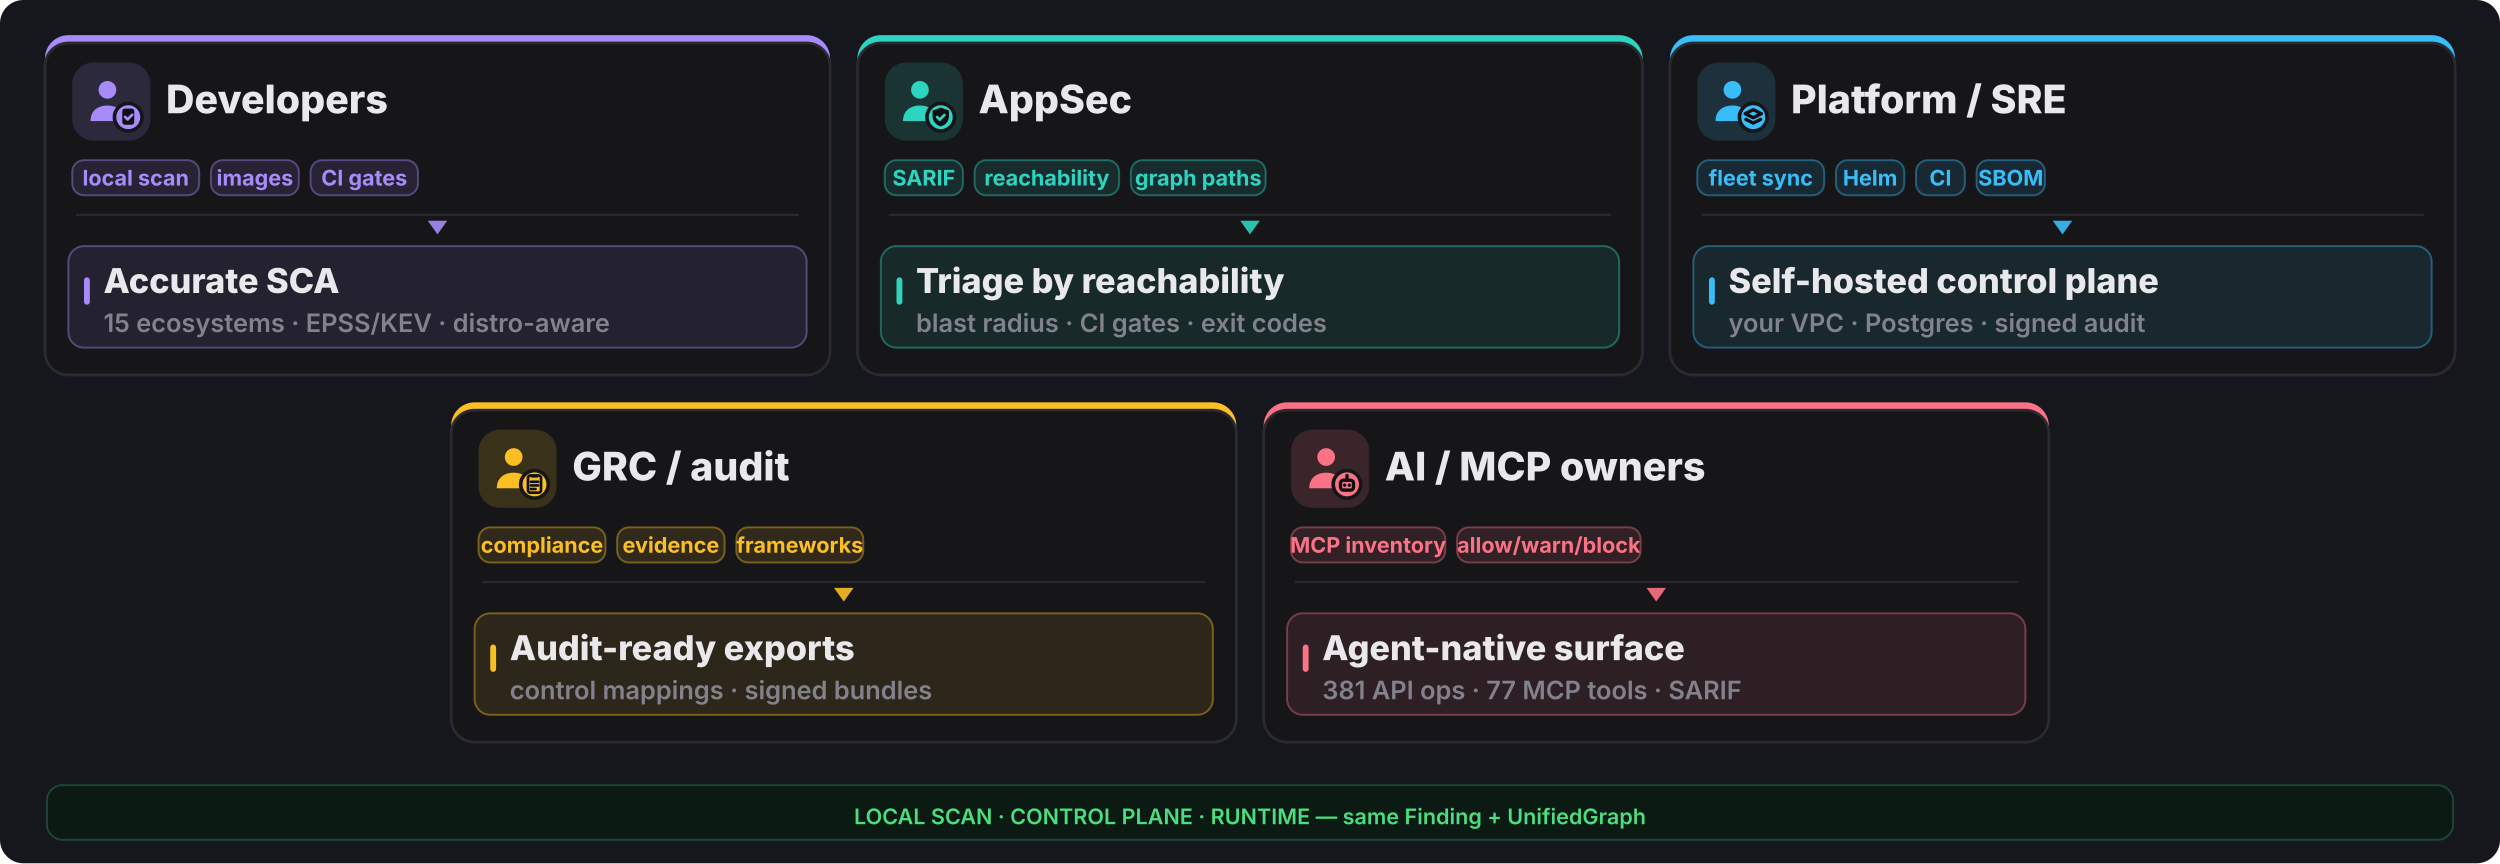
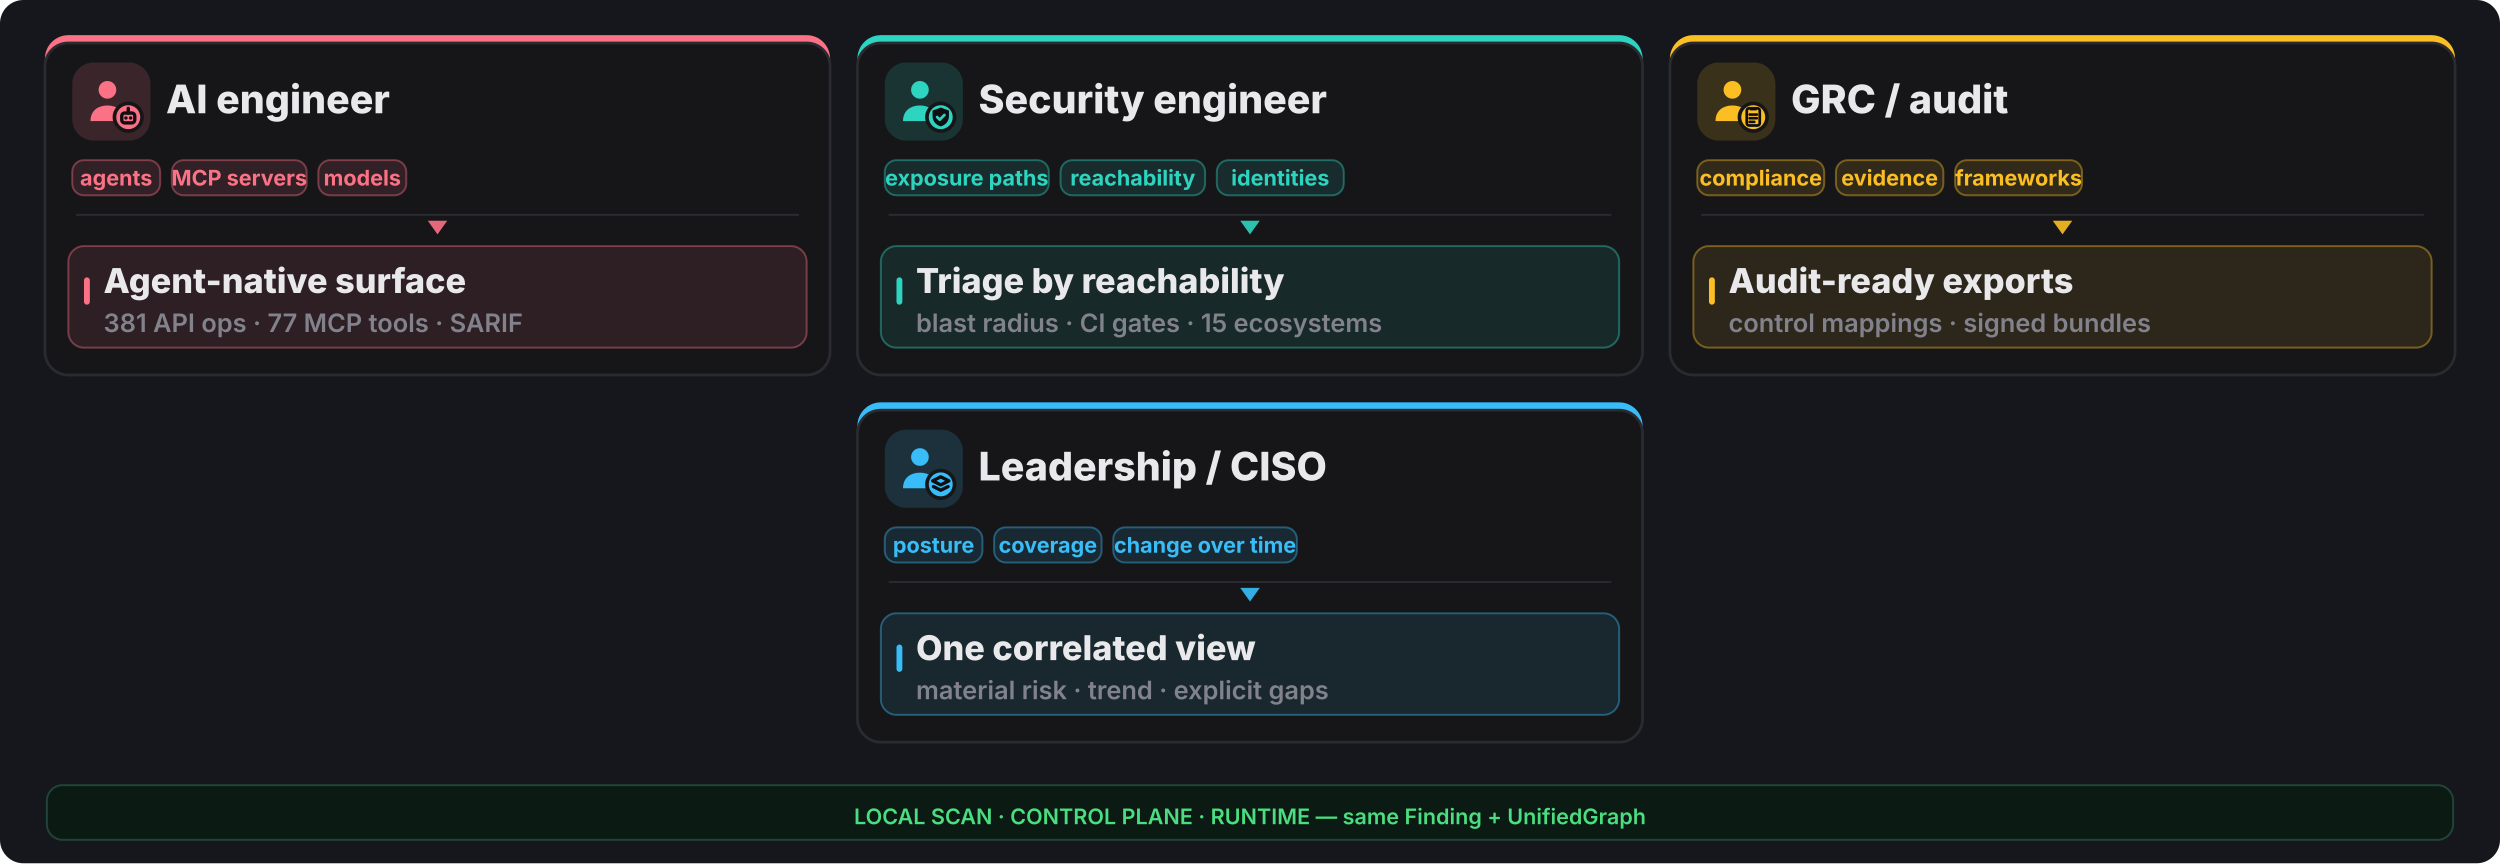
<svg xmlns="http://www.w3.org/2000/svg" width="1280" height="442" viewBox="0 0 1280 442" fill="none">
  <rect width="1280" height="442" rx="12" fill="#16161d" />
-   <rect x="23" y="18" width="402" height="174" rx="12" fill="#a78bfa" />
+   <rect x="23" y="18" width="402" height="174" rx="12" fill="#fb7185" />
  <rect x="23" y="22" width="402" height="170" rx="12" fill="#161619" stroke="#2a2a31" stroke-width="1.4" />
-   <rect x="37" y="32" width="40" height="40" rx="11" fill="#a78bfa" opacity="0.16" />
+   <rect x="37" y="32" width="40" height="40" rx="11" fill="#fb7185" opacity="0.16" />
  <g transform="translate(41,36) scale(1.333333)">
-     <circle cx="10.5" cy="7.5" r="3.4" fill="#a78bfa" />
-     <path d="M4 19.5c0-4 2.9-6 6.5-6s6.5 2 6.5 6z" fill="#a78bfa" />
+     <circle cx="10.5" cy="7.5" r="3.4" fill="#fb7185" />
+     <path d="M4 19.5c0-4 2.9-6 6.5-6s6.5 2 6.5 6z" fill="#fb7185" />
    <circle cx="18.5" cy="18" r="6" fill="#161619" />
-     <circle cx="18.5" cy="18" r="4.6" fill="#a78bfa" />
+     <circle cx="18.5" cy="18" r="4.6" fill="#fb7185" />
    <g fill="none" stroke="#0f0f13" stroke-width="1.3" stroke-linecap="round" stroke-linejoin="round">
-       <rect x="16.2" y="14.7" width="4.6" height="6.2" rx="1" fill="#0f0f13" stroke="none" />
-       <path d="M17.3 17.9l.95.95 1.75-1.75" stroke="#a78bfa" stroke-width="1.05" />
+       <rect x="16" y="16.4" width="5" height="3.8" rx="1.1" />
+       <path d="M17.6 18.3h.01 M19.4 18.3h.01 M18.5 14.6v1.8" />
    </g>
  </g>
-   <text x="85" y="58" font-family="Inter,system-ui,sans-serif" font-size="20.15" font-weight="800" fill="#e9e9ec">Developers</text>
-   <rect x="37" y="82" width="65" height="18" rx="6" fill="#a78bfa" fill-opacity="0.12" stroke="#a78bfa" stroke-opacity="0.4" />
-   <text x="69.5" y="95" text-anchor="middle" font-family="Inter,system-ui,sans-serif" font-size="11.05" font-weight="700" fill="#a78bfa">local scan</text>
-   <rect x="108" y="82" width="45" height="18" rx="6" fill="#a78bfa" fill-opacity="0.12" stroke="#a78bfa" stroke-opacity="0.4" />
-   <text x="130.5" y="95" text-anchor="middle" font-family="Inter,system-ui,sans-serif" font-size="11.05" font-weight="700" fill="#a78bfa">images</text>
-   <rect x="159" y="82" width="55" height="18" rx="6" fill="#a78bfa" fill-opacity="0.12" stroke="#a78bfa" stroke-opacity="0.4" />
-   <text x="186.5" y="95" text-anchor="middle" font-family="Inter,system-ui,sans-serif" font-size="11.05" font-weight="700" fill="#a78bfa">CI gates</text>
+   <text x="85" y="58" font-family="Inter,system-ui,sans-serif" font-size="20.15" font-weight="800" fill="#e9e9ec">AI engineer</text>
+   <rect x="37" y="82" width="45" height="18" rx="6" fill="#fb7185" fill-opacity="0.12" stroke="#fb7185" stroke-opacity="0.4" />
+   <text x="59.5" y="95" text-anchor="middle" font-family="Inter,system-ui,sans-serif" font-size="11.05" font-weight="700" fill="#fb7185">agents</text>
+   <rect x="88" y="82" width="69" height="18" rx="6" fill="#fb7185" fill-opacity="0.12" stroke="#fb7185" stroke-opacity="0.4" />
+   <text x="122.5" y="95" text-anchor="middle" font-family="Inter,system-ui,sans-serif" font-size="11.05" font-weight="700" fill="#fb7185">MCP servers</text>
+   <rect x="163" y="82" width="45" height="18" rx="6" fill="#fb7185" fill-opacity="0.12" stroke="#fb7185" stroke-opacity="0.4" />
+   <text x="185.5" y="95" text-anchor="middle" font-family="Inter,system-ui,sans-serif" font-size="11.05" font-weight="700" fill="#fb7185">models</text>
  <line x1="39" y1="110" x2="409" y2="110" stroke="#2a2a31" stroke-width="1" />
-   <polygon points="224,120 219,113 229,113" fill="#a78bfa" opacity="0.9" />
-   <rect x="35" y="126" width="378" height="52" rx="8" fill="#a78bfa" opacity="0.10" />
-   <rect x="35" y="126" width="378" height="52" rx="8" fill="none" stroke="#a78bfa" opacity="0.4" />
-   <rect x="43" y="142" width="3" height="14" rx="1.5" fill="#a78bfa" />
-   <text x="53" y="150" font-family="Inter,system-ui,sans-serif" font-size="17.55" font-weight="800" fill="#e9e9ec">Accurate SCA</text>
-   <text x="53" y="170" font-family="Inter,system-ui,sans-serif" font-size="13.0" font-weight="600" fill="#82828c">15 ecosystems · EPSS/KEV · distro-aware</text>
+   <polygon points="224,120 219,113 229,113" fill="#fb7185" opacity="0.9" />
+   <rect x="35" y="126" width="378" height="52" rx="8" fill="#fb7185" opacity="0.10" />
+   <rect x="35" y="126" width="378" height="52" rx="8" fill="none" stroke="#fb7185" opacity="0.4" />
+   <rect x="43" y="142" width="3" height="14" rx="1.5" fill="#fb7185" />
+   <text x="53" y="150" font-family="Inter,system-ui,sans-serif" font-size="17.55" font-weight="800" fill="#e9e9ec">Agent-native surface</text>
+   <text x="53" y="170" font-family="Inter,system-ui,sans-serif" font-size="13.0" font-weight="600" fill="#82828c">381 API ops · 77 MCP tools · SARIF</text>
  <rect x="439" y="18" width="402" height="174" rx="12" fill="#2dd4bf" />
  <rect x="439" y="22" width="402" height="170" rx="12" fill="#161619" stroke="#2a2a31" stroke-width="1.4" />
  <rect x="453" y="32" width="40" height="40" rx="11" fill="#2dd4bf" opacity="0.16" />
  <g transform="translate(457,36) scale(1.333333)">
    <circle cx="10.5" cy="7.5" r="3.4" fill="#2dd4bf" />
    <path d="M4 19.5c0-4 2.9-6 6.5-6s6.5 2 6.5 6z" fill="#2dd4bf" />
    <circle cx="18.5" cy="18" r="6" fill="#161619" />
    <circle cx="18.5" cy="18" r="4.6" fill="#2dd4bf" />
    <g fill="none" stroke="#0f0f13" stroke-width="1.3" stroke-linecap="round" stroke-linejoin="round">
      <path d="M18.5 14.3l3.15 1.15v2.1c0 2.1-1.4 3.5-3.15 4-1.75-.5-3.15-1.9-3.15-4v-2.1z" fill="#0f0f13" stroke="none" />
      <path d="M17.1 17.95l1 1 1.8-1.8" stroke="#2dd4bf" stroke-width="1.05" />
    </g>
  </g>
-   <text x="501" y="58" font-family="Inter,system-ui,sans-serif" font-size="20.15" font-weight="800" fill="#e9e9ec">AppSec</text>
-   <rect x="453" y="82" width="40" height="18" rx="6" fill="#2dd4bf" fill-opacity="0.12" stroke="#2dd4bf" stroke-opacity="0.4" />
-   <text x="473.0" y="95" text-anchor="middle" font-family="Inter,system-ui,sans-serif" font-size="11.05" font-weight="700" fill="#2dd4bf">SARIF</text>
-   <rect x="499" y="82" width="74" height="18" rx="6" fill="#2dd4bf" fill-opacity="0.12" stroke="#2dd4bf" stroke-opacity="0.4" />
-   <text x="536.0" y="95" text-anchor="middle" font-family="Inter,system-ui,sans-serif" font-size="11.05" font-weight="700" fill="#2dd4bf">reachability</text>
-   <rect x="579" y="82" width="69" height="18" rx="6" fill="#2dd4bf" fill-opacity="0.12" stroke="#2dd4bf" stroke-opacity="0.4" />
-   <text x="613.5" y="95" text-anchor="middle" font-family="Inter,system-ui,sans-serif" font-size="11.05" font-weight="700" fill="#2dd4bf">graph paths</text>
+   <text x="501" y="58" font-family="Inter,system-ui,sans-serif" font-size="20.15" font-weight="800" fill="#e9e9ec">Security engineer</text>
+   <rect x="453" y="82" width="84" height="18" rx="6" fill="#2dd4bf" fill-opacity="0.12" stroke="#2dd4bf" stroke-opacity="0.4" />
+   <text x="495.0" y="95" text-anchor="middle" font-family="Inter,system-ui,sans-serif" font-size="11.05" font-weight="700" fill="#2dd4bf">exposure paths</text>
+   <rect x="543" y="82" width="74" height="18" rx="6" fill="#2dd4bf" fill-opacity="0.12" stroke="#2dd4bf" stroke-opacity="0.4" />
+   <text x="580.0" y="95" text-anchor="middle" font-family="Inter,system-ui,sans-serif" font-size="11.05" font-weight="700" fill="#2dd4bf">reachability</text>
+   <rect x="623" y="82" width="65" height="18" rx="6" fill="#2dd4bf" fill-opacity="0.12" stroke="#2dd4bf" stroke-opacity="0.4" />
+   <text x="655.5" y="95" text-anchor="middle" font-family="Inter,system-ui,sans-serif" font-size="11.05" font-weight="700" fill="#2dd4bf">identities</text>
  <line x1="455" y1="110" x2="825" y2="110" stroke="#2a2a31" stroke-width="1" />
  <polygon points="640,120 635,113 645,113" fill="#2dd4bf" opacity="0.9" />
  <rect x="451" y="126" width="378" height="52" rx="8" fill="#2dd4bf" opacity="0.10" />
  <rect x="451" y="126" width="378" height="52" rx="8" fill="none" stroke="#2dd4bf" opacity="0.4" />
  <rect x="459" y="142" width="3" height="14" rx="1.5" fill="#2dd4bf" />
  <text x="469" y="150" font-family="Inter,system-ui,sans-serif" font-size="17.55" font-weight="800" fill="#e9e9ec">Triage by reachability</text>
-   <text x="469" y="170" font-family="Inter,system-ui,sans-serif" font-size="13.0" font-weight="600" fill="#82828c">blast radius · CI gates · exit codes</text>
-   <rect x="855" y="18" width="402" height="174" rx="12" fill="#38bdf8" />
+   <text x="469" y="170" font-family="Inter,system-ui,sans-serif" font-size="13.0" font-weight="600" fill="#82828c">blast radius · CI gates · 15 ecosystems</text>
+   <rect x="855" y="18" width="402" height="174" rx="12" fill="#fbbf24" />
  <rect x="855" y="22" width="402" height="170" rx="12" fill="#161619" stroke="#2a2a31" stroke-width="1.4" />
-   <rect x="869" y="32" width="40" height="40" rx="11" fill="#38bdf8" opacity="0.16" />
+   <rect x="869" y="32" width="40" height="40" rx="11" fill="#fbbf24" opacity="0.16" />
  <g transform="translate(873,36) scale(1.333333)">
-     <circle cx="10.5" cy="7.5" r="3.4" fill="#38bdf8" />
-     <path d="M4 19.5c0-4 2.9-6 6.5-6s6.5 2 6.5 6z" fill="#38bdf8" />
-     <circle cx="18.5" cy="18" r="6" fill="#161619" />
-     <circle cx="18.5" cy="18" r="4.6" fill="#38bdf8" />
-     <g fill="none" stroke="#0f0f13" stroke-width="1.3" stroke-linecap="round" stroke-linejoin="round">
-       <path d="M18.5 15.1l3.1 1.55-3.1 1.55-3.1-1.55z" />
-       <path d="M15.7 18.85l2.8 1.4 2.8-1.4" />
-     </g>
-   </g>
-   <text x="917" y="58" font-family="Inter,system-ui,sans-serif" font-size="20.15" font-weight="800" fill="#e9e9ec">Platform / SRE</text>
-   <rect x="869" y="82" width="65" height="18" rx="6" fill="#38bdf8" fill-opacity="0.12" stroke="#38bdf8" stroke-opacity="0.4" />
-   <text x="901.5" y="95" text-anchor="middle" font-family="Inter,system-ui,sans-serif" font-size="11.05" font-weight="700" fill="#38bdf8">fleet sync</text>
-   <rect x="940" y="82" width="35" height="18" rx="6" fill="#38bdf8" fill-opacity="0.12" stroke="#38bdf8" stroke-opacity="0.4" />
-   <text x="957.5" y="95" text-anchor="middle" font-family="Inter,system-ui,sans-serif" font-size="11.05" font-weight="700" fill="#38bdf8">Helm</text>
-   <rect x="981" y="82" width="25" height="18" rx="6" fill="#38bdf8" fill-opacity="0.12" stroke="#38bdf8" stroke-opacity="0.4" />
-   <text x="993.5" y="95" text-anchor="middle" font-family="Inter,system-ui,sans-serif" font-size="11.05" font-weight="700" fill="#38bdf8">CI</text>
-   <rect x="1012" y="82" width="35" height="18" rx="6" fill="#38bdf8" fill-opacity="0.12" stroke="#38bdf8" stroke-opacity="0.4" />
-   <text x="1029.5" y="95" text-anchor="middle" font-family="Inter,system-ui,sans-serif" font-size="11.05" font-weight="700" fill="#38bdf8">SBOM</text>
-   <line x1="871" y1="110" x2="1241" y2="110" stroke="#2a2a31" stroke-width="1" />
-   <polygon points="1056,120 1051,113 1061,113" fill="#38bdf8" opacity="0.9" />
-   <rect x="867" y="126" width="378" height="52" rx="8" fill="#38bdf8" opacity="0.10" />
-   <rect x="867" y="126" width="378" height="52" rx="8" fill="none" stroke="#38bdf8" opacity="0.4" />
-   <rect x="875" y="142" width="3" height="14" rx="1.5" fill="#38bdf8" />
-   <text x="885" y="150" font-family="Inter,system-ui,sans-serif" font-size="17.55" font-weight="800" fill="#e9e9ec">Self-hosted control plane</text>
-   <text x="885" y="170" font-family="Inter,system-ui,sans-serif" font-size="13.0" font-weight="600" fill="#82828c">your VPC · Postgres · signed audit</text>
-   <rect x="231" y="206" width="402" height="174" rx="12" fill="#fbbf24" />
-   <rect x="231" y="210" width="402" height="170" rx="12" fill="#161619" stroke="#2a2a31" stroke-width="1.4" />
-   <rect x="245" y="220" width="40" height="40" rx="11" fill="#fbbf24" opacity="0.16" />
-   <g transform="translate(249,224) scale(1.333333)">
    <circle cx="10.5" cy="7.5" r="3.4" fill="#fbbf24" />
    <path d="M4 19.5c0-4 2.9-6 6.5-6s6.5 2 6.5 6z" fill="#fbbf24" />
    <circle cx="18.5" cy="18" r="6" fill="#161619" />
    <circle cx="18.5" cy="18" r="4.6" fill="#fbbf24" />
    <g fill="none" stroke="#0f0f13" stroke-width="1.3" stroke-linecap="round" stroke-linejoin="round">
      <rect x="16.0" y="14.6" width="5.0" height="6.6" rx="0.9" fill="none" stroke="#0f0f13" stroke-width="1.05" />
      <path d="M17.2 14.2h2.6v1.2h-2.6z" fill="#0f0f13" stroke="none" />
      <path d="M17.1 17.0h2.8 M17.1 18.4h2.8 M17.1 19.8h1.8" stroke="#0f0f13" stroke-width="1.0" />
    </g>
  </g>
-   <text x="293" y="246" font-family="Inter,system-ui,sans-serif" font-size="20.15" font-weight="800" fill="#e9e9ec">GRC / audit</text>
-   <rect x="245" y="270" width="65" height="18" rx="6" fill="#fbbf24" fill-opacity="0.12" stroke="#fbbf24" stroke-opacity="0.4" />
-   <text x="277.5" y="283" text-anchor="middle" font-family="Inter,system-ui,sans-serif" font-size="11.05" font-weight="700" fill="#fbbf24">compliance</text>
-   <rect x="316" y="270" width="55" height="18" rx="6" fill="#fbbf24" fill-opacity="0.12" stroke="#fbbf24" stroke-opacity="0.4" />
-   <text x="343.5" y="283" text-anchor="middle" font-family="Inter,system-ui,sans-serif" font-size="11.05" font-weight="700" fill="#fbbf24">evidence</text>
-   <rect x="377" y="270" width="65" height="18" rx="6" fill="#fbbf24" fill-opacity="0.12" stroke="#fbbf24" stroke-opacity="0.4" />
-   <text x="409.5" y="283" text-anchor="middle" font-family="Inter,system-ui,sans-serif" font-size="11.05" font-weight="700" fill="#fbbf24">frameworks</text>
-   <line x1="247" y1="298" x2="617" y2="298" stroke="#2a2a31" stroke-width="1" />
-   <polygon points="432,308 427,301 437,301" fill="#fbbf24" opacity="0.9" />
-   <rect x="243" y="314" width="378" height="52" rx="8" fill="#fbbf24" opacity="0.10" />
-   <rect x="243" y="314" width="378" height="52" rx="8" fill="none" stroke="#fbbf24" opacity="0.4" />
-   <rect x="251" y="330" width="3" height="14" rx="1.5" fill="#fbbf24" />
-   <text x="261" y="338" font-family="Inter,system-ui,sans-serif" font-size="17.55" font-weight="800" fill="#e9e9ec">Audit-ready exports</text>
-   <text x="261" y="358" font-family="Inter,system-ui,sans-serif" font-size="13.0" font-weight="600" fill="#82828c">control mappings · signed bundles</text>
-   <rect x="647" y="206" width="402" height="174" rx="12" fill="#fb7185" />
-   <rect x="647" y="210" width="402" height="170" rx="12" fill="#161619" stroke="#2a2a31" stroke-width="1.4" />
-   <rect x="661" y="220" width="40" height="40" rx="11" fill="#fb7185" opacity="0.16" />
-   <g transform="translate(665,224) scale(1.333333)">
-     <circle cx="10.5" cy="7.5" r="3.4" fill="#fb7185" />
-     <path d="M4 19.5c0-4 2.9-6 6.5-6s6.5 2 6.5 6z" fill="#fb7185" />
+   <text x="917" y="58" font-family="Inter,system-ui,sans-serif" font-size="20.15" font-weight="800" fill="#e9e9ec">GRC / audit</text>
+   <rect x="869" y="82" width="65" height="18" rx="6" fill="#fbbf24" fill-opacity="0.12" stroke="#fbbf24" stroke-opacity="0.4" />
+   <text x="901.5" y="95" text-anchor="middle" font-family="Inter,system-ui,sans-serif" font-size="11.05" font-weight="700" fill="#fbbf24">compliance</text>
+   <rect x="940" y="82" width="55" height="18" rx="6" fill="#fbbf24" fill-opacity="0.12" stroke="#fbbf24" stroke-opacity="0.4" />
+   <text x="967.5" y="95" text-anchor="middle" font-family="Inter,system-ui,sans-serif" font-size="11.05" font-weight="700" fill="#fbbf24">evidence</text>
+   <rect x="1001" y="82" width="65" height="18" rx="6" fill="#fbbf24" fill-opacity="0.12" stroke="#fbbf24" stroke-opacity="0.4" />
+   <text x="1033.5" y="95" text-anchor="middle" font-family="Inter,system-ui,sans-serif" font-size="11.05" font-weight="700" fill="#fbbf24">frameworks</text>
+   <line x1="871" y1="110" x2="1241" y2="110" stroke="#2a2a31" stroke-width="1" />
+   <polygon points="1056,120 1051,113 1061,113" fill="#fbbf24" opacity="0.9" />
+   <rect x="867" y="126" width="378" height="52" rx="8" fill="#fbbf24" opacity="0.10" />
+   <rect x="867" y="126" width="378" height="52" rx="8" fill="none" stroke="#fbbf24" opacity="0.4" />
+   <rect x="875" y="142" width="3" height="14" rx="1.5" fill="#fbbf24" />
+   <text x="885" y="150" font-family="Inter,system-ui,sans-serif" font-size="17.55" font-weight="800" fill="#e9e9ec">Audit-ready exports</text>
+   <text x="885" y="170" font-family="Inter,system-ui,sans-serif" font-size="13.0" font-weight="600" fill="#82828c">control mappings · signed bundles</text>
+   <rect x="439" y="206" width="402" height="174" rx="12" fill="#38bdf8" />
+   <rect x="439" y="210" width="402" height="170" rx="12" fill="#161619" stroke="#2a2a31" stroke-width="1.4" />
+   <rect x="453" y="220" width="40" height="40" rx="11" fill="#38bdf8" opacity="0.16" />
+   <g transform="translate(457,224) scale(1.333333)">
+     <circle cx="10.5" cy="7.5" r="3.4" fill="#38bdf8" />
+     <path d="M4 19.5c0-4 2.9-6 6.5-6s6.5 2 6.5 6z" fill="#38bdf8" />
    <circle cx="18.5" cy="18" r="6" fill="#161619" />
-     <circle cx="18.5" cy="18" r="4.6" fill="#fb7185" />
+     <circle cx="18.5" cy="18" r="4.6" fill="#38bdf8" />
    <g fill="none" stroke="#0f0f13" stroke-width="1.3" stroke-linecap="round" stroke-linejoin="round">
-       <rect x="16" y="16.4" width="5" height="3.8" rx="1.1" />
-       <path d="M17.6 18.3h.01 M19.4 18.3h.01 M18.5 14.6v1.8" />
+       <path d="M18.5 15.1l3.1 1.55-3.1 1.55-3.1-1.55z" />
+       <path d="M15.7 18.85l2.8 1.4 2.8-1.4" />
    </g>
  </g>
-   <text x="709" y="246" font-family="Inter,system-ui,sans-serif" font-size="20.15" font-weight="800" fill="#e9e9ec">AI / MCP owners</text>
-   <rect x="661" y="270" width="79" height="18" rx="6" fill="#fb7185" fill-opacity="0.12" stroke="#fb7185" stroke-opacity="0.4" />
-   <text x="700.5" y="283" text-anchor="middle" font-family="Inter,system-ui,sans-serif" font-size="11.05" font-weight="700" fill="#fb7185">MCP inventory</text>
-   <rect x="746" y="270" width="94" height="18" rx="6" fill="#fb7185" fill-opacity="0.12" stroke="#fb7185" stroke-opacity="0.4" />
-   <text x="793.0" y="283" text-anchor="middle" font-family="Inter,system-ui,sans-serif" font-size="11.05" font-weight="700" fill="#fb7185">allow/warn/block</text>
-   <line x1="663" y1="298" x2="1033" y2="298" stroke="#2a2a31" stroke-width="1" />
-   <polygon points="848,308 843,301 853,301" fill="#fb7185" opacity="0.9" />
-   <rect x="659" y="314" width="378" height="52" rx="8" fill="#fb7185" opacity="0.10" />
-   <rect x="659" y="314" width="378" height="52" rx="8" fill="none" stroke="#fb7185" opacity="0.4" />
-   <rect x="667" y="330" width="3" height="14" rx="1.5" fill="#fb7185" />
-   <text x="677" y="338" font-family="Inter,system-ui,sans-serif" font-size="17.55" font-weight="800" fill="#e9e9ec">Agent-native surface</text>
-   <text x="677" y="358" font-family="Inter,system-ui,sans-serif" font-size="13.0" font-weight="600" fill="#82828c">381 API ops · 77 MCP tools · SARIF</text>
+   <text x="501" y="246" font-family="Inter,system-ui,sans-serif" font-size="20.15" font-weight="800" fill="#e9e9ec">Leadership / CISO</text>
+   <rect x="453" y="270" width="50" height="18" rx="6" fill="#38bdf8" fill-opacity="0.12" stroke="#38bdf8" stroke-opacity="0.4" />
+   <text x="478.0" y="283" text-anchor="middle" font-family="Inter,system-ui,sans-serif" font-size="11.05" font-weight="700" fill="#38bdf8">posture</text>
+   <rect x="509" y="270" width="55" height="18" rx="6" fill="#38bdf8" fill-opacity="0.12" stroke="#38bdf8" stroke-opacity="0.4" />
+   <text x="536.5" y="283" text-anchor="middle" font-family="Inter,system-ui,sans-serif" font-size="11.05" font-weight="700" fill="#38bdf8">coverage</text>
+   <rect x="570" y="270" width="94" height="18" rx="6" fill="#38bdf8" fill-opacity="0.12" stroke="#38bdf8" stroke-opacity="0.4" />
+   <text x="617.0" y="283" text-anchor="middle" font-family="Inter,system-ui,sans-serif" font-size="11.05" font-weight="700" fill="#38bdf8">change over time</text>
+   <line x1="455" y1="298" x2="825" y2="298" stroke="#2a2a31" stroke-width="1" />
+   <polygon points="640,308 635,301 645,301" fill="#38bdf8" opacity="0.9" />
+   <rect x="451" y="314" width="378" height="52" rx="8" fill="#38bdf8" opacity="0.10" />
+   <rect x="451" y="314" width="378" height="52" rx="8" fill="none" stroke="#38bdf8" opacity="0.4" />
+   <rect x="459" y="330" width="3" height="14" rx="1.5" fill="#38bdf8" />
+   <text x="469" y="338" font-family="Inter,system-ui,sans-serif" font-size="17.55" font-weight="800" fill="#e9e9ec">One correlated view</text>
+   <text x="469" y="358" font-family="Inter,system-ui,sans-serif" font-size="13.0" font-weight="600" fill="#82828c">material risk · trend · explicit gaps</text>
  <rect x="24" y="402" width="1232" height="28" rx="8" fill="#0c1a14" stroke="#1f4438" />
  <text x="640" y="422" text-anchor="middle" font-family="Inter,system-ui,sans-serif" font-size="11.05" font-weight="600" fill="#4ade80">LOCAL SCAN · CONTROL PLANE · RUNTIME — same Finding + UnifiedGraph</text>
</svg>
